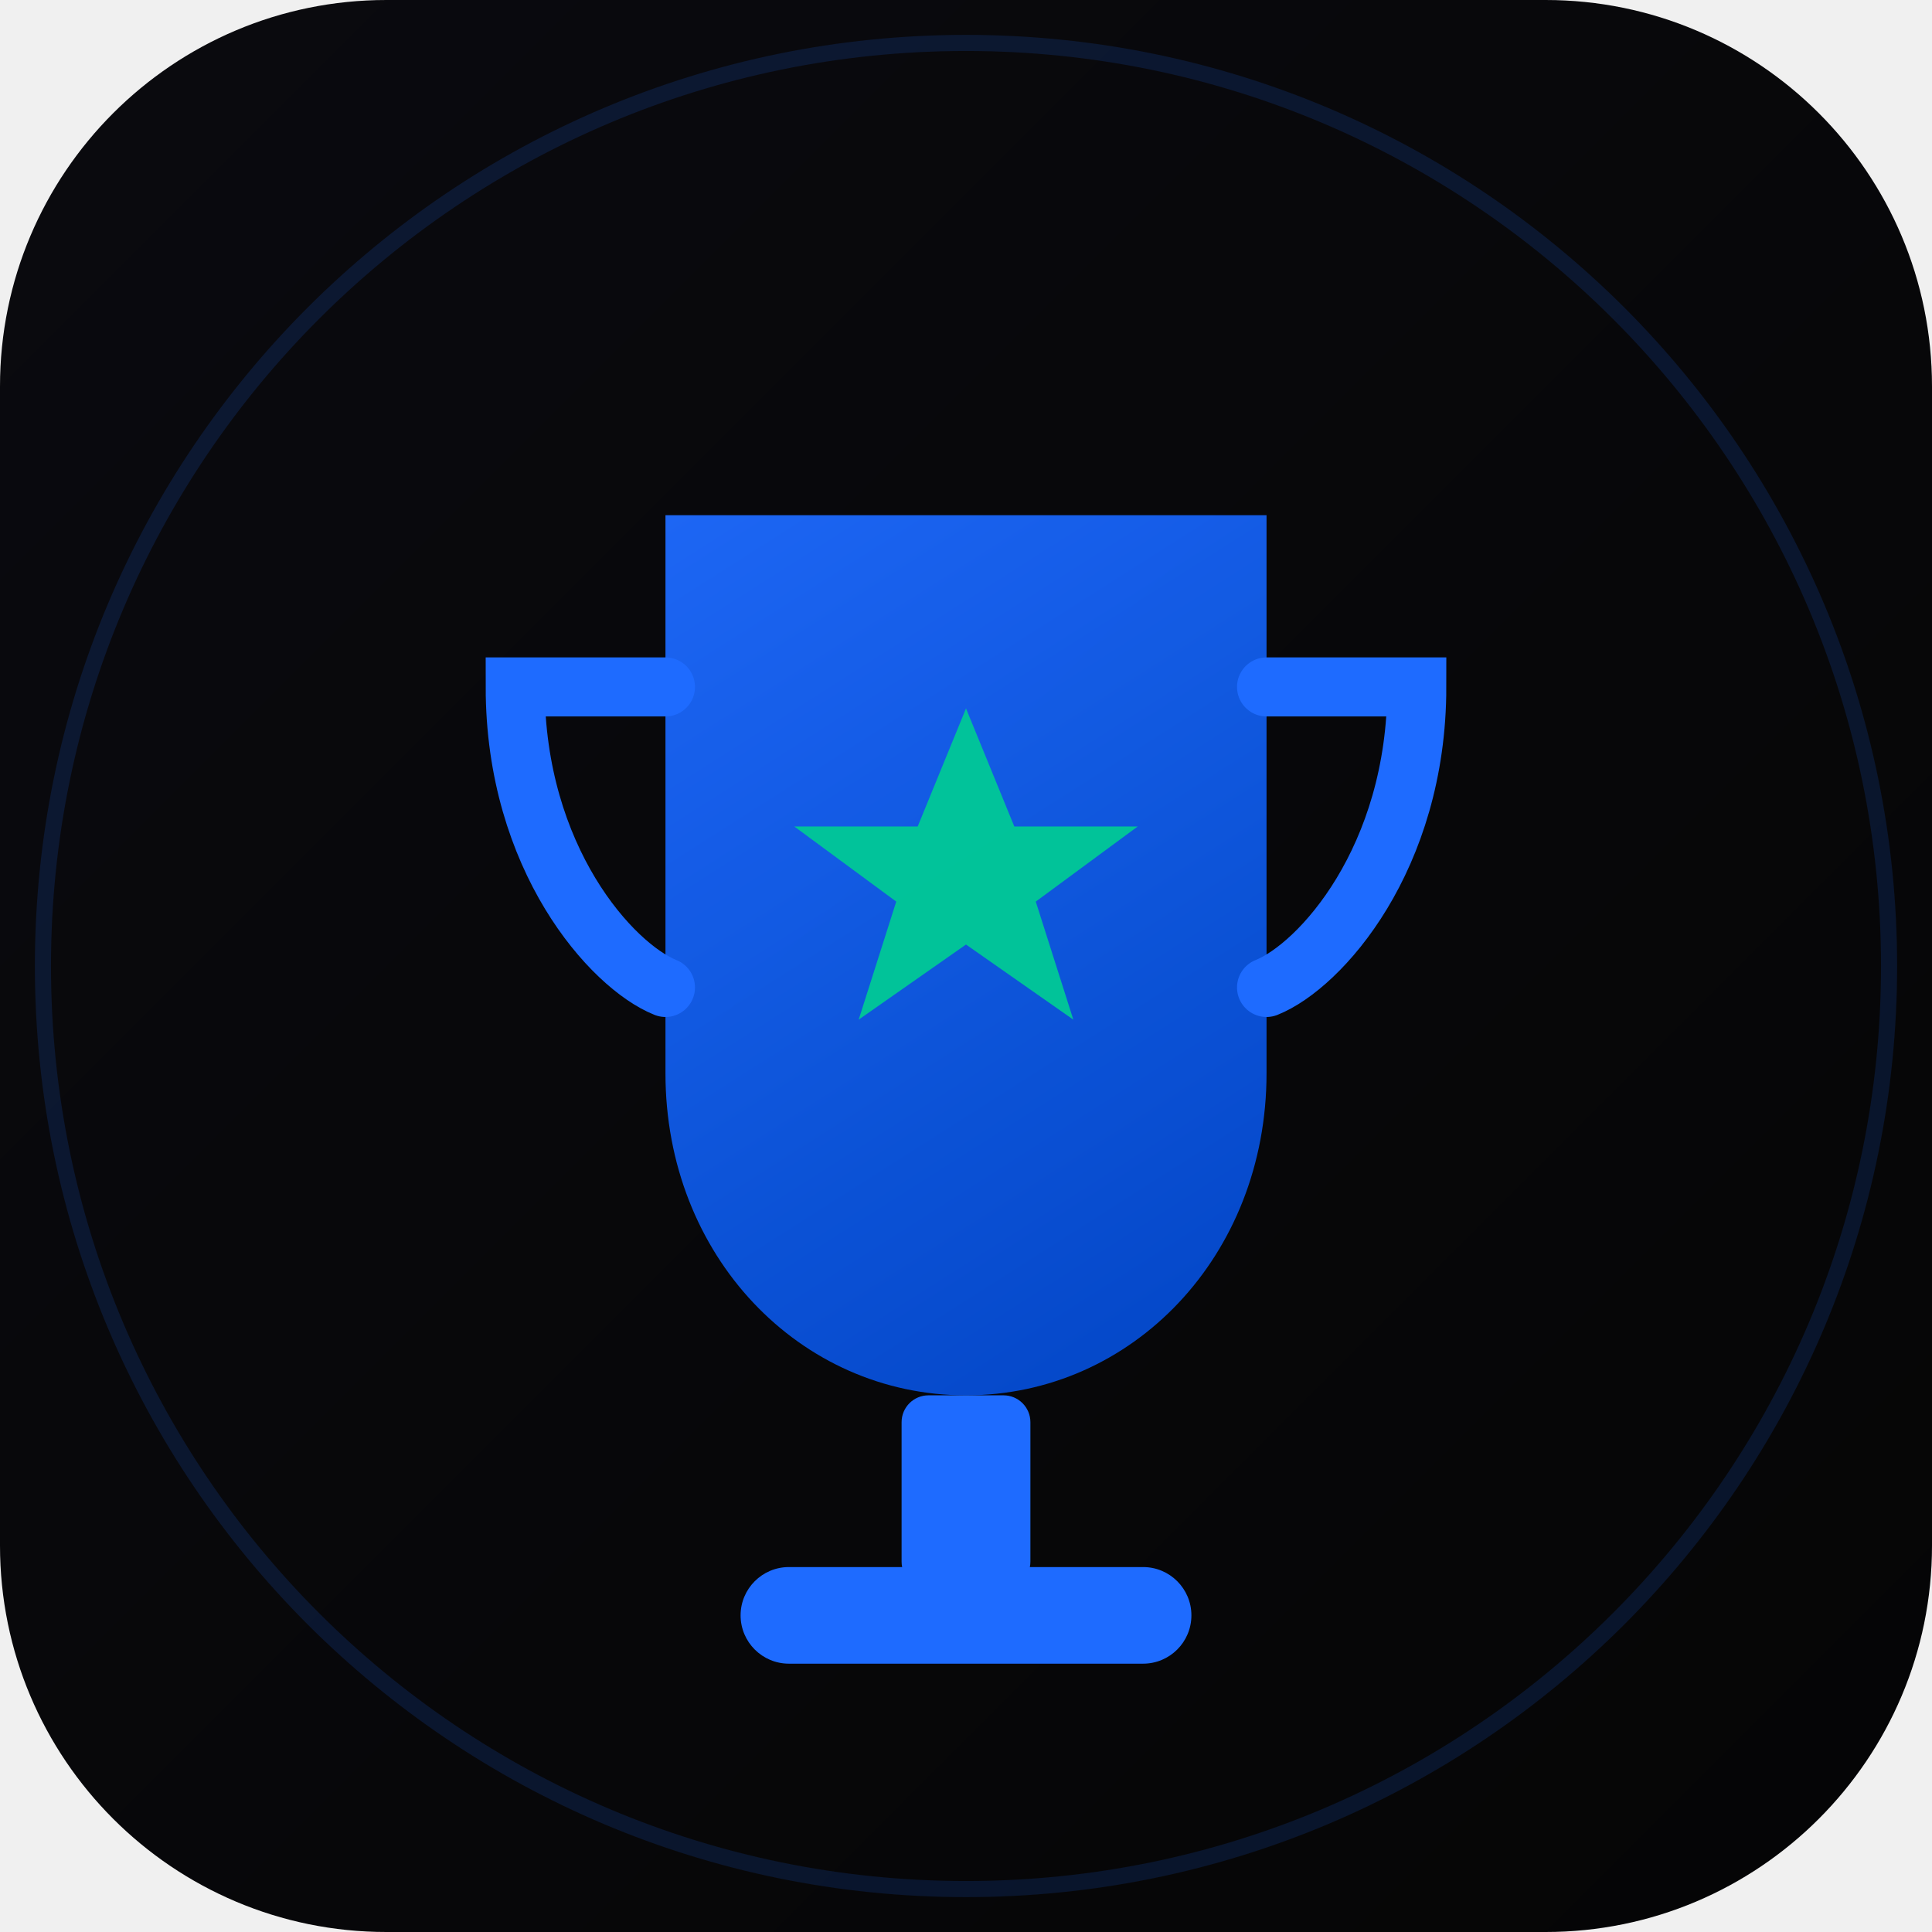
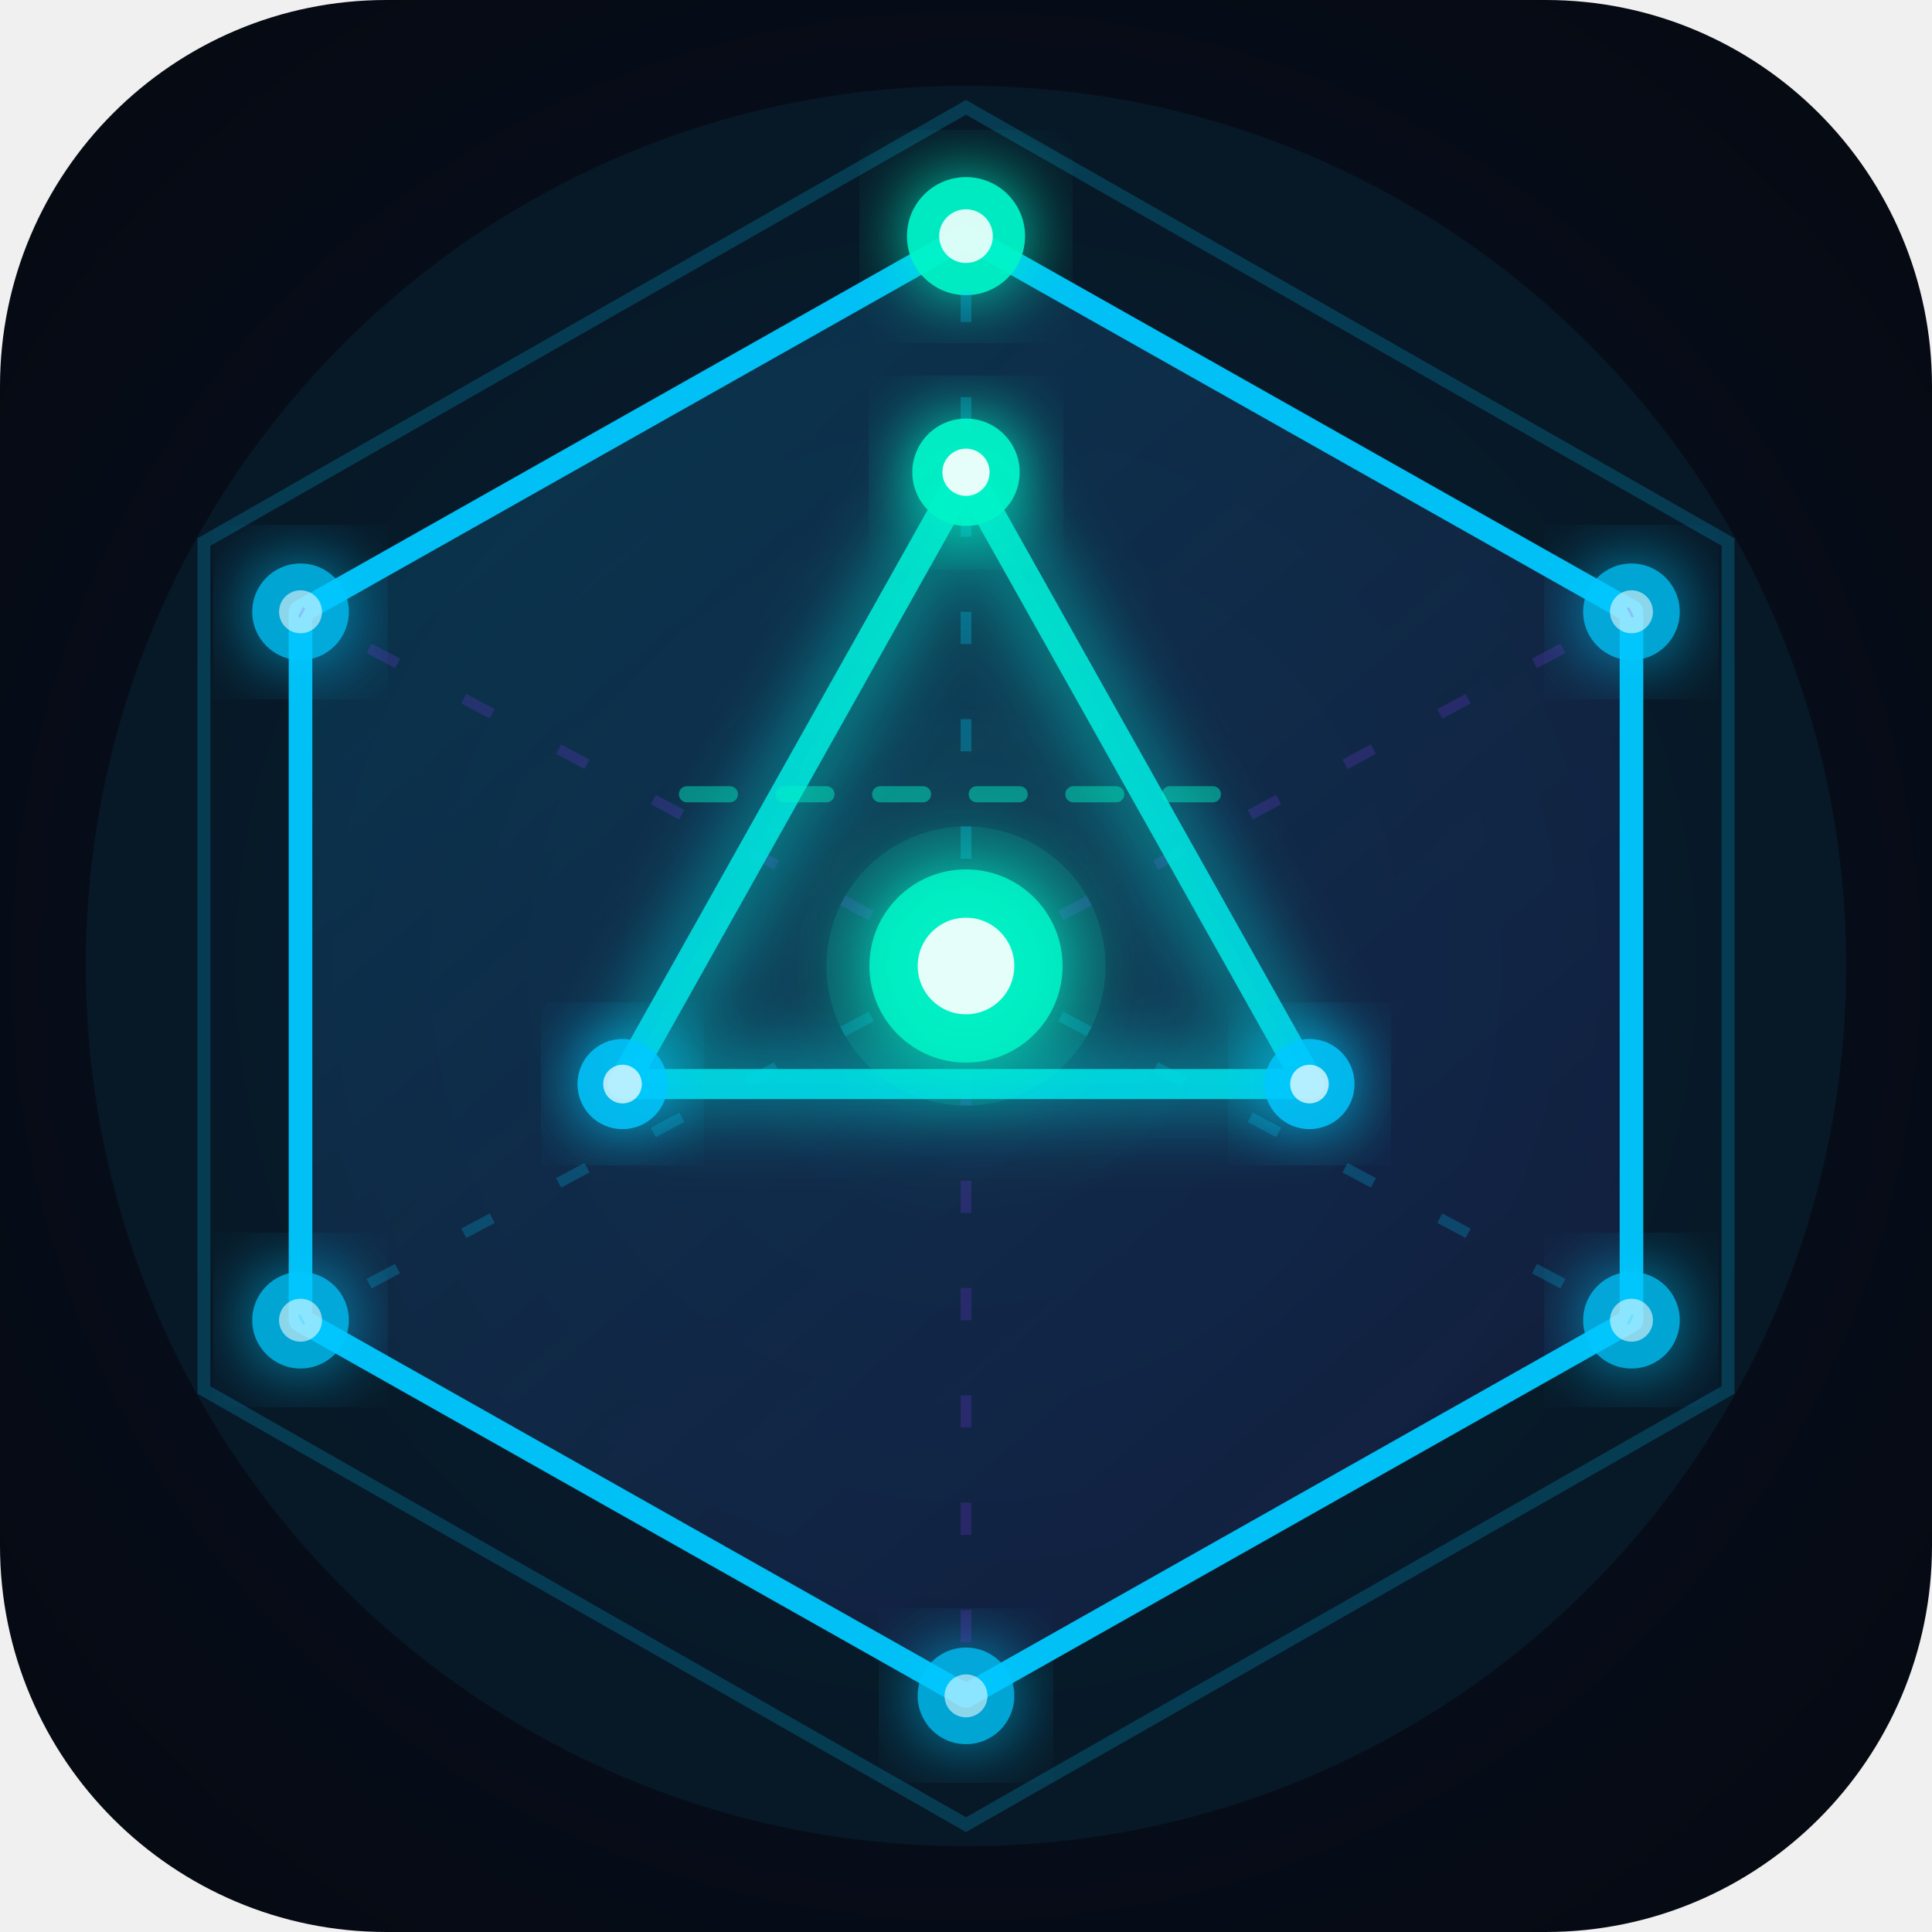
<svg xmlns="http://www.w3.org/2000/svg" width="180" height="180" viewBox="0 0 180 180" fill="none">
  <defs>
-     <linearGradient id="bg" x1="0" y1="0" x2="180" y2="180" gradientUnits="userSpaceOnUse">
-       <stop offset="0%" stop-color="#0A0A0F" />
-       <stop offset="100%" stop-color="#050505" />
+     <radialGradient id="bg" cx="50%" cy="50%" r="70%">
+       <stop offset="0%" stop-color="#0A1628" />
+       <stop offset="100%" stop-color="#050810" />
+     </radialGradient>
+     <linearGradient id="hexfill" x1="30" y1="20" x2="150" y2="160" gradientUnits="userSpaceOnUse">
+       <stop offset="0%" stop-color="#00C8FF" stop-opacity="0.18" />
+       <stop offset="100%" stop-color="#7C3AED" stop-opacity="0.10" />
    </linearGradient>
-     <linearGradient id="cupgrad" x1="62" y1="48" x2="118" y2="136" gradientUnits="userSpaceOnUse">
-       <stop offset="0%" stop-color="#1E6BFF" />
-       <stop offset="100%" stop-color="#0047CC" />
+     <linearGradient id="cyangrad" x1="90" y1="20" x2="90" y2="160" gradientUnits="userSpaceOnUse">
+       <stop offset="0%" stop-color="#00F5C8" />
+       <stop offset="100%" stop-color="#00C8FF" />
    </linearGradient>
+     <filter id="glow" x="-40%" y="-40%" width="180%" height="180%">
+       <feGaussianBlur stdDeviation="3.5" result="blur" />
+       <feMerge>
+         <feMergeNode in="blur" />
+         <feMergeNode in="SourceGraphic" />
+       </feMerge>
+     </filter>
+     <filter id="glow-strong" x="-60%" y="-60%" width="220%" height="220%">
+       <feGaussianBlur stdDeviation="6" result="blur" />
+       <feMerge>
+         <feMergeNode in="blur" />
+         <feMergeNode in="SourceGraphic" />
+       </feMerge>
+     </filter>
  </defs>
  <rect width="180" height="180" rx="36" fill="url(#bg)" />
-   <path d="M62 48h56v52c0 17-12.5 30-28 30s-28-13-28-30V48z" fill="url(#cupgrad)" opacity="0.95" />
-   <path d="M62 64H48c0 16 9 26 14 28" stroke="#1E6BFF" stroke-width="5.5" stroke-linecap="round" fill="none" />
-   <path d="M118 64h14c0 16-9 26-14 28" stroke="#1E6BFF" stroke-width="5.5" stroke-linecap="round" fill="none" />
-   <rect x="84" y="130" width="12" height="18" fill="#1E6BFF" rx="2.5" />
-   <rect x="69" y="146" width="42" height="9" fill="#1E6BFF" rx="4.5" />
-   <path d="M90 66l4.5 11h11.5l-9.5 7 3.5 11L90 88l-10 7 3.5-11L74 77h11.5z" fill="#00C896" opacity="0.95" />
-   <circle cx="90" cy="90" r="86" stroke="#1E6BFF" stroke-width="1.5" opacity="0.15" fill="none" />
+   <circle cx="90" cy="90" r="82" fill="#00C8FF" fill-opacity="0.06" />
+   <polygon points="90,10 161,50.5 161,129.5 90,170 19,129.5 19,50.5" stroke="#00C8FF" stroke-width="1.2" fill="none" opacity="0.20" />
+   <polygon points="90,22 152,57 152,123 90,158 28,123 28,57" stroke="#00C8FF" stroke-width="2.2" fill="url(#hexfill)" stroke-linejoin="round" opacity="0.95" />
+   <circle cx="90" cy="22" r="5.5" fill="#00F5C8" filter="url(#glow)" opacity="0.95" />
+   <circle cx="90" cy="22" r="2.5" fill="#fff" opacity="0.85" />
+   <circle cx="152" cy="57" r="4.5" fill="#00C8FF" filter="url(#glow)" opacity="0.80" />
+   <circle cx="152" cy="57" r="2" fill="#fff" opacity="0.55" />
+   <circle cx="152" cy="123" r="4.5" fill="#00C8FF" filter="url(#glow)" opacity="0.80" />
+   <circle cx="152" cy="123" r="2" fill="#fff" opacity="0.55" />
+   <circle cx="90" cy="158" r="4.5" fill="#00C8FF" filter="url(#glow)" opacity="0.80" />
+   <circle cx="90" cy="158" r="2" fill="#fff" opacity="0.55" />
+   <circle cx="28" cy="123" r="4.5" fill="#00C8FF" filter="url(#glow)" opacity="0.80" />
+   <circle cx="28" cy="123" r="2" fill="#fff" opacity="0.55" />
+   <circle cx="28" cy="57" r="4.5" fill="#00C8FF" filter="url(#glow)" opacity="0.80" />
+   <circle cx="28" cy="57" r="2" fill="#fff" opacity="0.55" />
+   <line x1="90" y1="90" x2="90" y2="22" stroke="#00C8FF" stroke-width="1" stroke-dasharray="3 7" opacity="0.28" />
+   <line x1="90" y1="90" x2="152" y2="57" stroke="#7C3AED" stroke-width="1" stroke-dasharray="3 7" opacity="0.22" />
+   <line x1="90" y1="90" x2="152" y2="123" stroke="#00C8FF" stroke-width="1" stroke-dasharray="3 7" opacity="0.22" />
+   <line x1="90" y1="90" x2="90" y2="158" stroke="#7C3AED" stroke-width="1" stroke-dasharray="3 7" opacity="0.22" />
+   <line x1="90" y1="90" x2="28" y2="123" stroke="#00C8FF" stroke-width="1" stroke-dasharray="3 7" opacity="0.22" />
+   <line x1="90" y1="90" x2="28" y2="57" stroke="#7C3AED" stroke-width="1" stroke-dasharray="3 7" opacity="0.22" />
+   <polygon points="90,44 122,101 58,101" stroke="url(#cyangrad)" stroke-width="2.8" stroke-linejoin="round" fill="none" filter="url(#glow)" opacity="0.92" />
+   <polygon points="90,44 122,101 58,101" fill="#00F5C8" fill-opacity="0.08" />
+   <circle cx="90" cy="44" r="5" fill="#00F5C8" filter="url(#glow)" opacity="0.95" />
+   <circle cx="90" cy="44" r="2.2" fill="#fff" opacity="0.90" />
+   <circle cx="122" cy="101" r="4.2" fill="#00C8FF" filter="url(#glow)" opacity="0.88" />
+   <circle cx="122" cy="101" r="1.8" fill="#fff" opacity="0.70" />
+   <circle cx="58" cy="101" r="4.2" fill="#00C8FF" filter="url(#glow)" opacity="0.88" />
+   <circle cx="58" cy="101" r="1.8" fill="#fff" opacity="0.70" />
+   <line x1="64" y1="74" x2="116" y2="74" stroke="#00F5C8" stroke-width="1.5" stroke-dasharray="4 5" stroke-linecap="round" opacity="0.45" />
+   <circle cx="90" cy="90" r="13" fill="#00F5C8" fill-opacity="0.12" filter="url(#glow-strong)" />
+   <circle cx="90" cy="90" r="9" fill="#00F5C8" fill-opacity="0.85" filter="url(#glow)" />
+   <circle cx="90" cy="90" r="4.5" fill="#fff" opacity="0.90" />
</svg>
